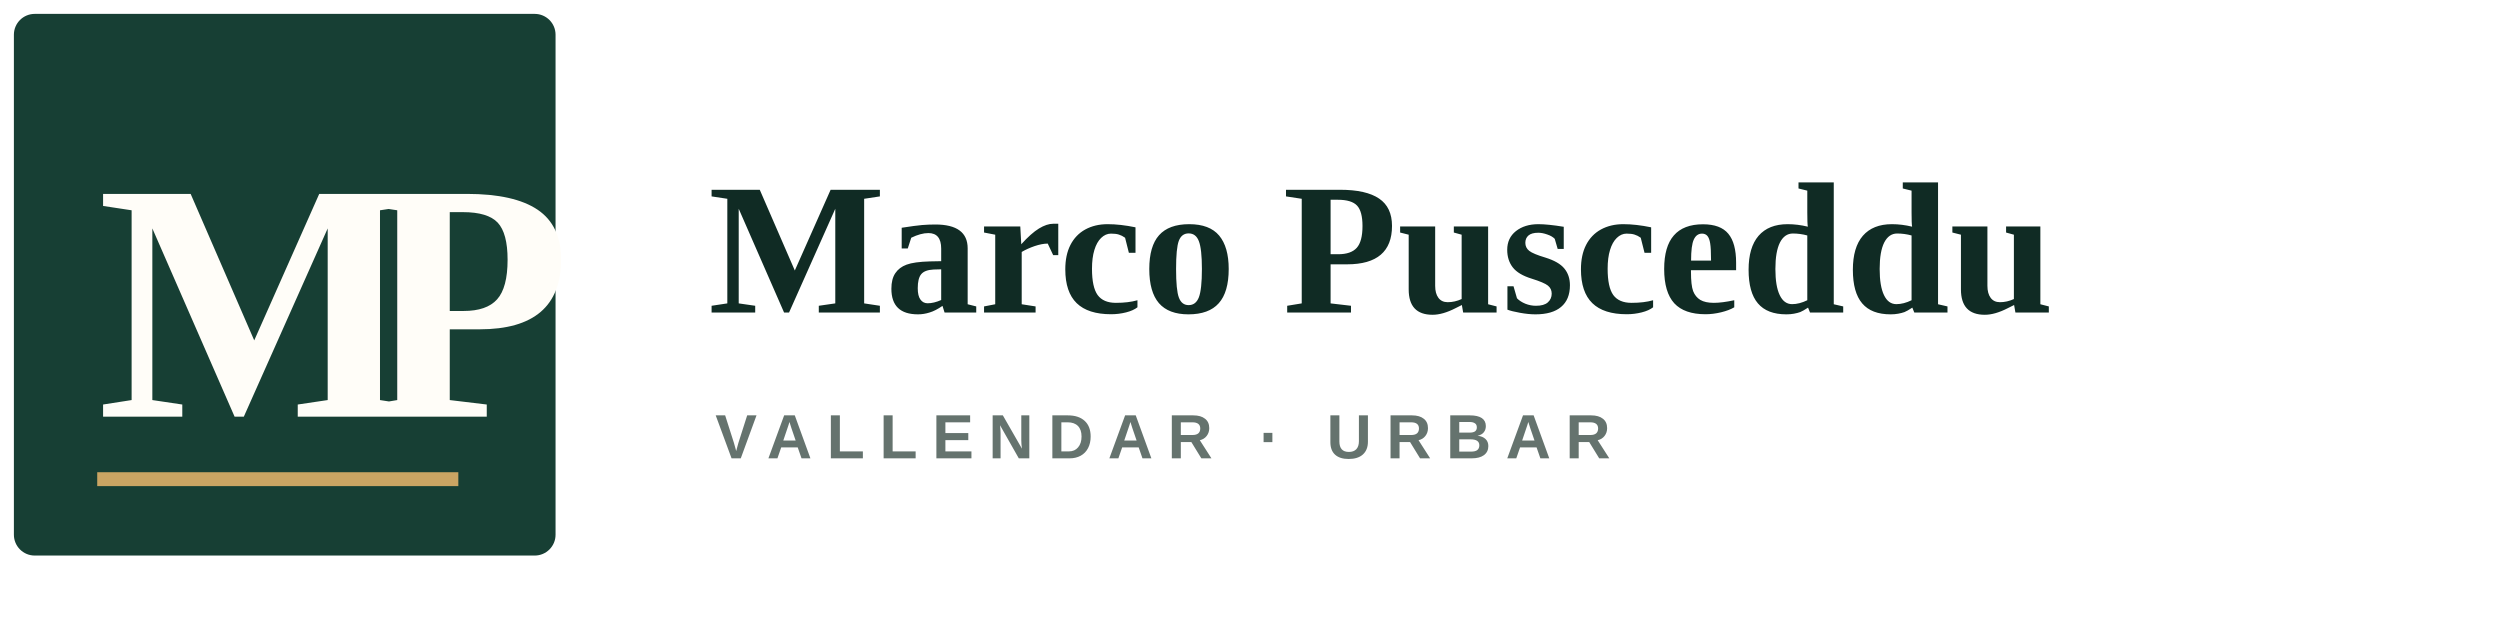
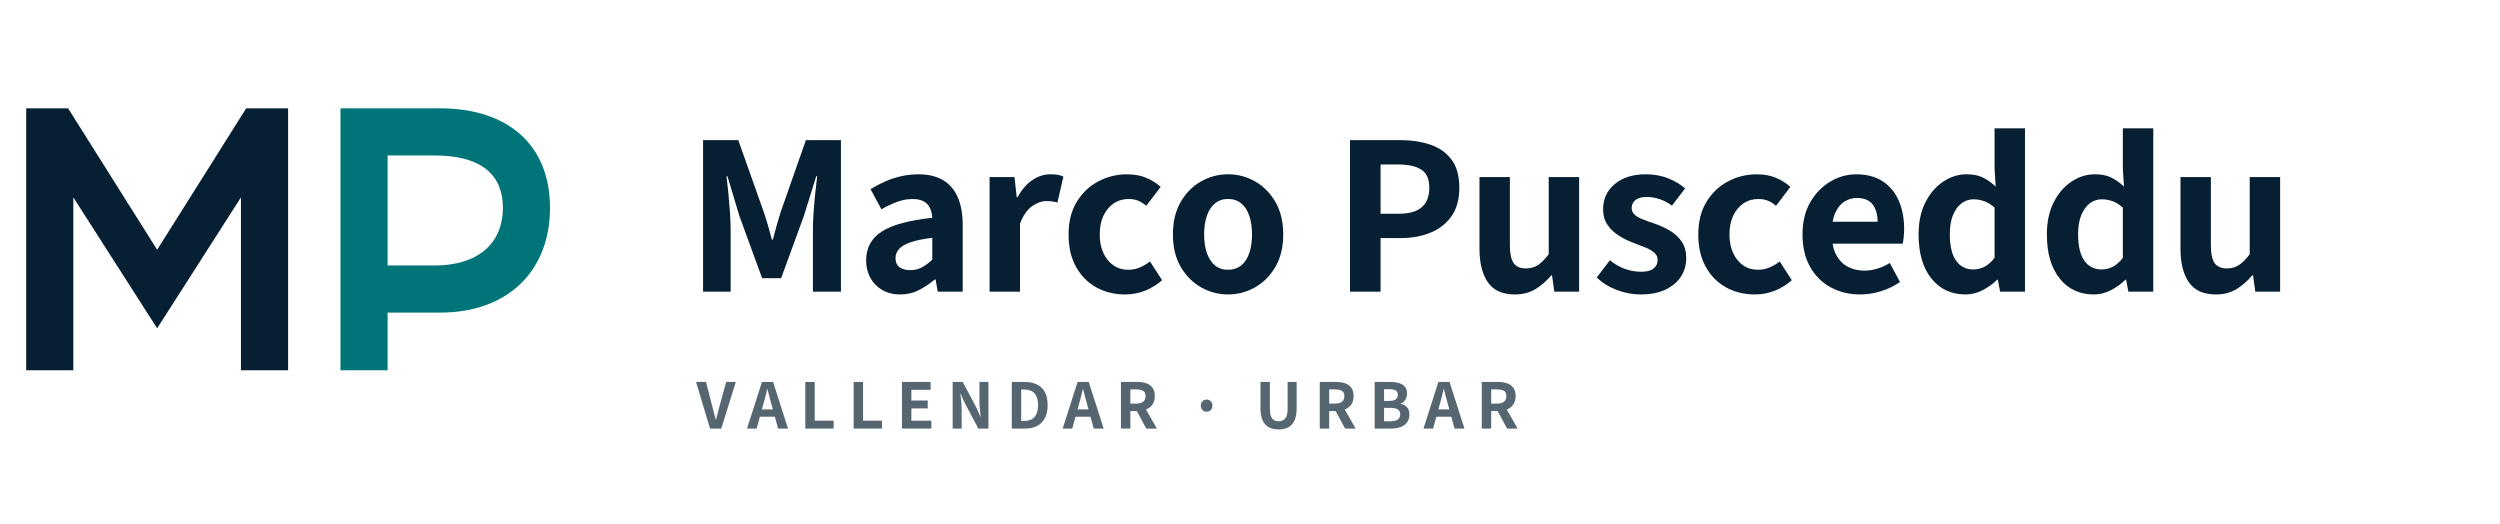
- <svg xmlns="http://www.w3.org/2000/svg" viewBox="0 0 360 92" role="img" aria-labelledby="title desc">
-   <rect x="2" y="2" width="78" height="78" rx="3" fill="#173f34" />
-   <text x="14" y="60" fill="#fffdf8" font-family="Georgia, 'Times New Roman', serif" font-size="49" font-weight="700" letter-spacing="-8">MP</text>
-   <path d="M14 69h52" stroke="#caa563" stroke-width="2" />
-   <text x="102" y="45" fill="#102b24" font-family="Georgia, 'Times New Roman', serif" font-size="27" font-weight="700">Marco Pusceddu</text>
-   <text x="103" y="66" fill="#65736e" font-family="Arial, sans-serif" font-size="9" font-weight="700" letter-spacing="2.1">VALLENDAR · URBAR</text>
+ <svg xmlns="http://www.w3.org/2000/svg" viewBox="0 0 420 88" role="img" aria-labelledby="title">
+   <g transform="translate(0 5) scale(.88)">
+     <path d="M5 65V15h8l17 27 17-27h8v50h-9V32L30 57 14 32v33Z" fill="#071f33" />
+     <path d="M65 65V15h19c13 0 21 7 21 19s-8 20-21 20H74v11Zm9-20h9c8 0 13-4 13-11s-5-10-13-10h-9Z" fill="#007579" />
+   </g>
+   <g fill="#071f33">
+     <path transform="translate(115.000 49) scale(0.039 -0.039)" d="M79.92 0V652.88H231.519L339.6 347.999Q350.04 318.119 358.76 288.039Q367.48 257.959 376.48 223.919H380.48Q389.48 257.959 397.84 288.039Q406.2 318.119 415.92 347.999L522.88 652.88H673.759V0H553.04V268.322Q553.04 299.882 555.96 341.702Q558.88 383.522 563.16 424.982Q567.44 466.441 571.44 497.281H567.44L514.88 328.482L416.16 58.04H334.24L235.519 328.482L184.959 497.281H180.959Q184.959 466.441 188.879 424.982Q192.799 383.522 195.719 341.702Q198.639 299.882 198.639 268.322V0Z" />
+     <path transform="translate(143.806 49) scale(0.039 -0.039)" d="M190.88 -12Q146.76 -12 113.62 6.98Q80.48 25.96 62.12 59.16Q43.76 92.36 43.76 134.8Q43.76 216.4 111.72 259.46Q179.68 302.52 328.72 318.24Q327.44 341.28 319.08 359.62Q310.72 377.96 292.48 388.5Q274.24 399.041 244.32 399.041Q210.84 399.041 177.6 387.021Q144.36 375 109.68 354.72L62.64 441.68Q91.88 459.8 125.0 474.44Q158.12 489.08 194.4 497.3Q230.68 505.52 269.68 505.52Q331.8 505.52 373.98 481.02Q416.16 456.52 437.92 407.9Q459.679 359.28 459.679 286.64V0H352.08L342.96 52.32H338.96Q306.08 24.6 270.06 6.3Q234.04 -12 190.88 -12ZM233.6 92.639Q261.08 92.639 283.36 104.299Q305.64 115.959 328.72 138.16V232.08Q269 224.64 234.34 212.48Q199.679 200.32 184.999 183.36Q170.319 166.4 170.319 144.48Q170.319 117.399 188.079 105.019Q205.839 92.639 233.6 92.639Z" />
+     <path transform="translate(163.564 49) scale(0.039 -0.039)" d="M68.945 0V493.663H176.11L185.806 406.511H189.23Q215.79 455.495 252.994 480.579Q290.198 505.663 329.502 505.663Q349.333 505.663 362.825 503.307Q376.317 500.951 386.893 495.663L361.23 384.226Q349.382 387.226 339.102 388.726Q328.822 390.226 312.686 390.226Q283.958 390.226 252.586 368.846Q221.214 347.466 200.045 293.553V0Z" />
+     <path transform="translate(178.018 49) scale(0.039 -0.039)" d="M282.24 -12Q212.84 -12 157.72 18.64Q102.6 49.28 70.54 107.06Q38.48 164.84 38.48 246.4Q38.48 328.68 73.46 386.46Q108.44 444.24 166.2 474.88Q223.96 505.52 290.64 505.52Q337.08 505.52 373 490.44Q408.92 475.36 435.2 451.36L373.2 369.84Q358.32 383.161 339.92 391.181Q321.52 399.201 297.76 399.201Q261 399.201 232.959 380.241Q204.919 361.28 188.819 327.16Q172.719 293.04 172.719 246.4Q172.719 200.48 188.599 166.36Q204.479 132.239 231.879 113.279Q259.28 94.319 295.2 94.319Q321.96 94.319 345.78 104.339Q369.6 114.359 389.04 130.239L441.36 49.44Q410.36 21.44 369.16 4.72Q327.96 -12 282.24 -12Z" />
+     <path transform="translate(195.553 49) scale(0.039 -0.039)" d="M275.968 -12Q213.984 -12 159.788 18.568Q105.592 49.136 71.964 106.916Q38.337 164.696 38.337 246.544Q38.337 328.68 71.964 386.604Q105.592 444.528 159.788 475.095Q213.984 505.663 275.968 505.663Q337.951 505.663 392.003 475.095Q446.055 444.528 479.827 386.604Q513.599 328.68 513.599 246.544Q513.599 164.696 479.827 106.916Q446.055 49.136 392.003 18.568Q337.951 -12 275.968 -12ZM275.968 94.317Q309.168 94.317 332.369 113.062Q355.57 131.806 367.322 166.142Q379.074 200.479 379.074 246.544Q379.074 292.608 367.322 327.089Q355.57 361.57 332.369 380.458Q309.168 399.346 275.968 399.346Q242.767 399.346 219.71 380.458Q196.654 361.57 184.757 327.089Q172.861 292.608 172.861 246.544Q172.861 200.479 184.757 166.142Q196.654 131.806 219.71 113.062Q242.767 94.317 275.968 94.317Z" />
+     <path transform="translate(223.681 49) scale(0.039 -0.039)" d="M80.065 0V652.88H295.023Q367.175 652.88 425.015 633.6Q482.854 614.32 516.906 569.481Q550.958 524.641 550.958 447.249Q550.958 372.858 517.194 324.95Q483.43 277.042 426.091 253.906Q368.751 230.77 299.023 230.77H211.741V0ZM211.741 335.663H289.871Q357 335.663 389.277 363.908Q421.553 392.152 421.553 447.249Q421.553 503.634 387.065 525.811Q352.576 547.987 285.871 547.987H211.741Z" />
+     <path transform="translate(246.052 49) scale(0.039 -0.039)" d="M216.48 -12Q136.64 -12 100.36 40.26Q64.08 92.52 64.08 185.52V493.52H195.039V202.48Q195.039 145.119 211.499 122.639Q227.959 100.159 263.76 100.159Q293.52 100.159 315.64 114.479Q337.76 128.799 362.4 161.44V493.52H493.359V0H386.48L376.64 70.32H373.36Q341.92 32.88 304.34 10.44Q266.76 -12 216.48 -12Z" />
+     <path transform="translate(267.370 49) scale(0.039 -0.039)" d="M210.848 -12Q160.256 -12 109.636 7.068Q59.016 26.136 22.608 61.12L79.055 135.23Q112.615 108.806 146.335 97.29Q180.055 85.774 214.272 85.774Q250.777 85.774 267.893 100.042Q285.01 114.311 285.01 136.511Q285.01 154.984 271.137 167.44Q257.265 179.896 234.749 189.269Q212.233 198.641 184.945 208.641Q149.369 221.641 118.641 240.845Q87.913 260.049 68.972 287.896Q50.032 315.744 50.032 354.608Q50.032 421.696 100.28 463.68Q150.528 505.663 234.207 505.663Q286.023 505.663 329.278 488.604Q372.534 471.544 403.23 444.848L346.783 370.738Q319.935 389.874 292.935 398.882Q265.935 407.89 237.903 407.89Q204.958 407.89 189.062 394.409Q173.165 380.929 173.165 360.88Q173.165 344.696 183.825 333.672Q194.486 322.647 215.714 313.707Q236.942 304.767 268.078 294.479Q306.078 281.615 338.094 262.555Q370.11 243.495 389.126 214.859Q408.142 186.223 408.142 144.207Q408.142 100.663 385.515 65.324Q362.887 29.984 318.987 8.992Q275.087 -12 210.848 -12Z" />
+     <path transform="translate(283.813 49) scale(0.039 -0.039)" d="M282.24 -12Q212.84 -12 157.72 18.64Q102.6 49.28 70.54 107.06Q38.48 164.84 38.48 246.4Q38.48 328.68 73.46 386.46Q108.44 444.24 166.2 474.88Q223.96 505.52 290.64 505.52Q337.08 505.52 373 490.44Q408.92 475.36 435.2 451.36L373.2 369.84Q358.32 383.161 339.92 391.181Q321.52 399.201 297.76 399.201Q261 399.201 232.959 380.241Q204.919 361.28 188.819 327.16Q172.719 293.04 172.719 246.4Q172.719 200.48 188.599 166.36Q204.479 132.239 231.879 113.279Q259.28 94.319 295.2 94.319Q321.96 94.319 345.78 104.339Q369.6 114.359 389.04 130.239L441.36 49.44Q410.36 21.44 369.16 4.72Q327.96 -12 282.24 -12Z" />
+     <path transform="translate(301.348 49) scale(0.039 -0.039)" d="M285.68 -12Q215.56 -12 159.22 18.64Q102.88 49.28 70.32 107.06Q37.76 164.84 37.76 247.12Q37.76 327.4 71.18 385.18Q104.6 442.96 157.44 474.24Q210.28 505.52 269.12 505.52Q338.08 505.52 384.06 474.82Q430.04 444.12 452.82 390.92Q475.6 337.72 475.6 270Q475.6 252.32 473.82 235.78Q472.04 219.24 469.32 206.64H137.759L137.199 301.36H361.28Q361.28 347.64 339.94 375.62Q318.6 403.601 271.68 403.601Q245.64 403.601 220.82 389.58Q196 375.56 179.759 341.52Q163.519 307.48 164.079 247.12Q164.639 189.96 184.359 155.7Q204.079 121.44 235.539 106.039Q267 90.639 302.48 90.639Q332.8 90.639 360.46 99.219Q388.12 107.799 413.68 123.519L457.6 41.68Q421.92 16.56 376.6 2.28Q331.28 -12 285.68 -12Z" />
+     <path transform="translate(320.716 49) scale(0.039 -0.039)" d="M243.456 -12Q151.32 -12 96.252 56.772Q41.184 125.544 41.184 246.544Q41.184 327.104 70.684 385.028Q100.184 442.951 147.616 474.307Q195.049 505.663 248.065 505.663Q289.929 505.663 318.445 491.587Q346.961 477.511 373.281 452.783L368.434 529.968V703.489H499.534V0H392.369L382.673 51.184H379.249Q352.809 24.744 317.081 6.372Q281.353 -12 243.456 -12ZM276.783 95.741Q303.12 95.741 325.388 107.418Q347.657 119.094 368.434 145.566V361.825Q346.233 382.162 323.337 390.042Q300.44 397.922 277.392 397.922Q249.887 397.922 226.83 381.094Q203.774 364.265 189.741 330.709Q175.709 297.152 175.709 247.968Q175.709 171.751 202.477 133.746Q229.246 95.741 276.783 95.741Z" />
+     <path transform="translate(342.268 49) scale(0.039 -0.039)" d="M243.456 -12Q151.32 -12 96.252 56.772Q41.184 125.544 41.184 246.544Q41.184 327.104 70.684 385.028Q100.184 442.951 147.616 474.307Q195.049 505.663 248.065 505.663Q289.929 505.663 318.445 491.587Q346.961 477.511 373.281 452.783L368.434 529.968V703.489H499.534V0H392.369L382.673 51.184H379.249Q352.809 24.744 317.081 6.372Q281.353 -12 243.456 -12ZM276.783 95.741Q303.12 95.741 325.388 107.418Q347.657 119.094 368.434 145.566V361.825Q346.233 382.162 323.337 390.042Q300.44 397.922 277.392 397.922Q249.887 397.922 226.83 381.094Q203.774 364.265 189.741 330.709Q175.709 297.152 175.709 247.968Q175.709 171.751 202.477 133.746Q229.246 95.741 276.783 95.741Z" />
+     <path transform="translate(363.820 49) scale(0.039 -0.039)" d="M216.48 -12Q136.64 -12 100.36 40.26Q64.08 92.52 64.08 185.52V493.52H195.039V202.48Q195.039 145.119 211.499 122.639Q227.959 100.159 263.76 100.159Q293.52 100.159 315.64 114.479Q337.76 128.799 362.4 161.44V493.52H493.359V0H386.48L376.64 70.32H373.36Q341.92 32.88 304.34 10.44Q266.76 -12 216.48 -12Z" />
+   </g>
+   <g fill="#566670">
+     <path transform="translate(117.000 72) scale(0.012 -0.012)" d="M190.673 0 -5.392 652.88H133.981L215.262 336.621Q224.702 300.317 233.354 265.673Q242.007 231.029 251.015 196.885Q260.023 162.741 270.175 126.013H274.175Q284.327 162.741 292.835 196.885Q301.343 231.029 310.351 265.673Q319.359 300.317 329.087 336.621L416.945 652.88H551.469L347.981 0Z" />
+     <path transform="translate(125.552 72) scale(0.012 -0.012)" d="M-4.24 0 204.56 652.88H360.719L569.519 0H430.72L338 339.041Q323.12 389.641 309.32 444.641Q295.52 499.641 282.08 552.241H278.08Q265.92 498.921 252.12 444.281Q238.32 389.641 223.44 339.041L129.999 0ZM126.24 166.081V268.84H437.04V166.081Z" />
+     <path transform="translate(134.332 72) scale(0.012 -0.012)" d="M79.92 0V652.88H211.599V110.879H476.32V0Z" />
+     <path transform="translate(142.452 72) scale(0.012 -0.012)" d="M79.92 0V652.88H211.599V110.879H476.32V0Z" />
+     <path transform="translate(150.572 72) scale(0.012 -0.012)" d="M80.065 0V652.88H481.055V542.291H211.741V393.055H440.447V282.466H211.741V110.589H491.055V0Z" />
+     <path transform="translate(159.088 72) scale(0.012 -0.012)" d="M79.92 0V652.88H220.639L402.08 312.479Q419.8 279.479 435.88 241.619Q451.96 203.759 466.96 165.039H470.96Q466.4 218.039 460.56 278.339Q454.72 338.638 454.72 394.318V652.88H580.56V0H439.84L258.399 340.401Q240.959 373.401 224.019 411.401Q207.079 449.401 192.079 487.841H188.079Q194.079 435.721 199.919 375.702Q205.759 315.682 205.759 258.562V0Z" />
+     <path transform="translate(169.020 72) scale(0.012 -0.012)" d="M79.92 0V652.88H259.68Q359.4 652.88 431.66 617.86Q503.92 582.84 543.04 511.12Q582.16 439.4 582.16 329.44Q582.16 219.48 543.4 146.26Q504.64 73.04 433.8 36.52Q362.96 0 266.8 0ZM211.599 106.319H251.12Q311.8 106.319 355.92 129.159Q400.041 152 423.621 200.92Q447.201 249.84 447.201 329.44Q447.201 408.32 423.621 456.1Q400.041 503.881 355.92 525.221Q311.8 546.561 251.12 546.561H211.599Z" />
+     <path transform="translate(178.580 72) scale(0.012 -0.012)" d="M-4.24 0 204.56 652.88H360.719L569.519 0H430.72L338 339.041Q323.12 389.641 309.32 444.641Q295.52 499.641 282.08 552.241H278.08Q265.92 498.921 252.12 444.281Q238.32 389.641 223.44 339.041L129.999 0ZM126.24 166.081V268.84H437.04V166.081Z" />
+     <path transform="translate(187.360 72) scale(0.012 -0.012)" d="M80.065 0V652.88H307.631Q376.191 652.88 431.879 634.812Q487.566 616.744 520.686 573.193Q553.806 529.641 553.806 454.401Q553.806 382.162 520.686 335.898Q487.566 289.634 431.879 267.354Q376.191 245.074 307.631 245.074H211.741V0ZM211.741 349.968H295.631Q358.44 349.968 391.421 376.288Q424.401 402.608 424.401 454.401Q424.401 506.77 391.421 527.379Q358.44 547.987 295.631 547.987H211.741ZM434.673 0 283.256 279.993 376.214 361.735 582.317 0Z" />
+     <path transform="translate(200.984 72) scale(0.012 -0.012)" d="M143.871 235.586Q109.511 235.586 85.908 260.181Q62.304 284.777 62.304 320.576Q62.304 357.663 85.908 381.903Q109.511 406.142 143.871 406.142Q179.23 406.142 202.333 381.903Q225.437 357.663 225.437 320.576Q225.437 284.777 202.333 260.181Q179.23 235.586 143.871 235.586Z" />
+     <path transform="translate(210.840 72) scale(0.012 -0.012)" d="M330.8 -12Q270.72 -12 223.68 4.84Q176.64 21.68 143.86 57.8Q111.08 93.92 93.86 150.9Q76.64 207.88 76.64 287.44V652.88H208.319V275.36Q208.319 210.56 223.139 172.659Q237.959 134.759 265.58 118.459Q293.2 102.159 330.8 102.159Q369.12 102.159 397.24 118.459Q425.36 134.759 441.04 172.659Q456.72 210.56 456.72 275.36V652.88H583.119V287.44Q583.119 207.88 566.399 150.9Q549.679 93.92 517.179 57.8Q484.679 21.68 437.78 4.84Q390.88 -12 330.8 -12Z" />
+     <path transform="translate(220.760 72) scale(0.012 -0.012)" d="M80.065 0V652.88H307.631Q376.191 652.88 431.879 634.812Q487.566 616.744 520.686 573.193Q553.806 529.641 553.806 454.401Q553.806 382.162 520.686 335.898Q487.566 289.634 431.879 267.354Q376.191 245.074 307.631 245.074H211.741V0ZM211.741 349.968H295.631Q358.44 349.968 391.421 376.288Q424.401 402.608 424.401 454.401Q424.401 506.77 391.421 527.379Q358.44 547.987 295.631 547.987H211.741ZM434.673 0 283.256 279.993 376.214 361.735 582.317 0Z" />
+     <path transform="translate(229.984 72) scale(0.012 -0.012)" d="M80.065 0V652.88H296.207Q363.631 652.88 417.327 637.872Q471.023 622.864 502.007 587.72Q532.99 552.576 532.99 491.456Q532.99 442.304 510.05 403.804Q487.11 365.304 444.654 350.304V346.304Q501.398 334.168 533.922 297.94Q566.447 261.712 566.447 197.696Q566.447 129.712 533.031 86.0Q499.615 42.288 442.479 21.144Q385.343 0 313.903 0ZM211.741 387.359H287.599Q348.608 387.359 376.385 410.4Q404.162 433.44 404.162 472.369Q404.162 515.042 375.521 532.938Q346.88 550.835 289.327 550.835H211.741ZM211.741 102.045H301.903Q368.168 102.045 402.893 126.094Q437.618 150.142 437.618 199.968Q437.618 247.201 403.325 268.393Q369.032 289.586 301.903 289.586H211.741Z" />
+     <path transform="translate(239.196 72) scale(0.012 -0.012)" d="M-4.24 0 204.56 652.88H360.719L569.519 0H430.72L338 339.041Q323.12 389.641 309.32 444.641Q295.52 499.641 282.08 552.241H278.08Q265.92 498.921 252.12 444.281Q238.32 389.641 223.44 339.041L129.999 0ZM126.24 166.081V268.84H437.04V166.081Z" />
+     <path transform="translate(247.976 72) scale(0.012 -0.012)" d="M80.065 0V652.88H307.631Q376.191 652.88 431.879 634.812Q487.566 616.744 520.686 573.193Q553.806 529.641 553.806 454.401Q553.806 382.162 520.686 335.898Q487.566 289.634 431.879 267.354Q376.191 245.074 307.631 245.074H211.741V0ZM211.741 349.968H295.631Q358.44 349.968 391.421 376.288Q424.401 402.608 424.401 454.401Q424.401 506.77 391.421 527.379Q358.44 547.987 295.631 547.987H211.741ZM434.673 0 283.256 279.993 376.214 361.735 582.317 0Z" />
+   </g>
</svg>
